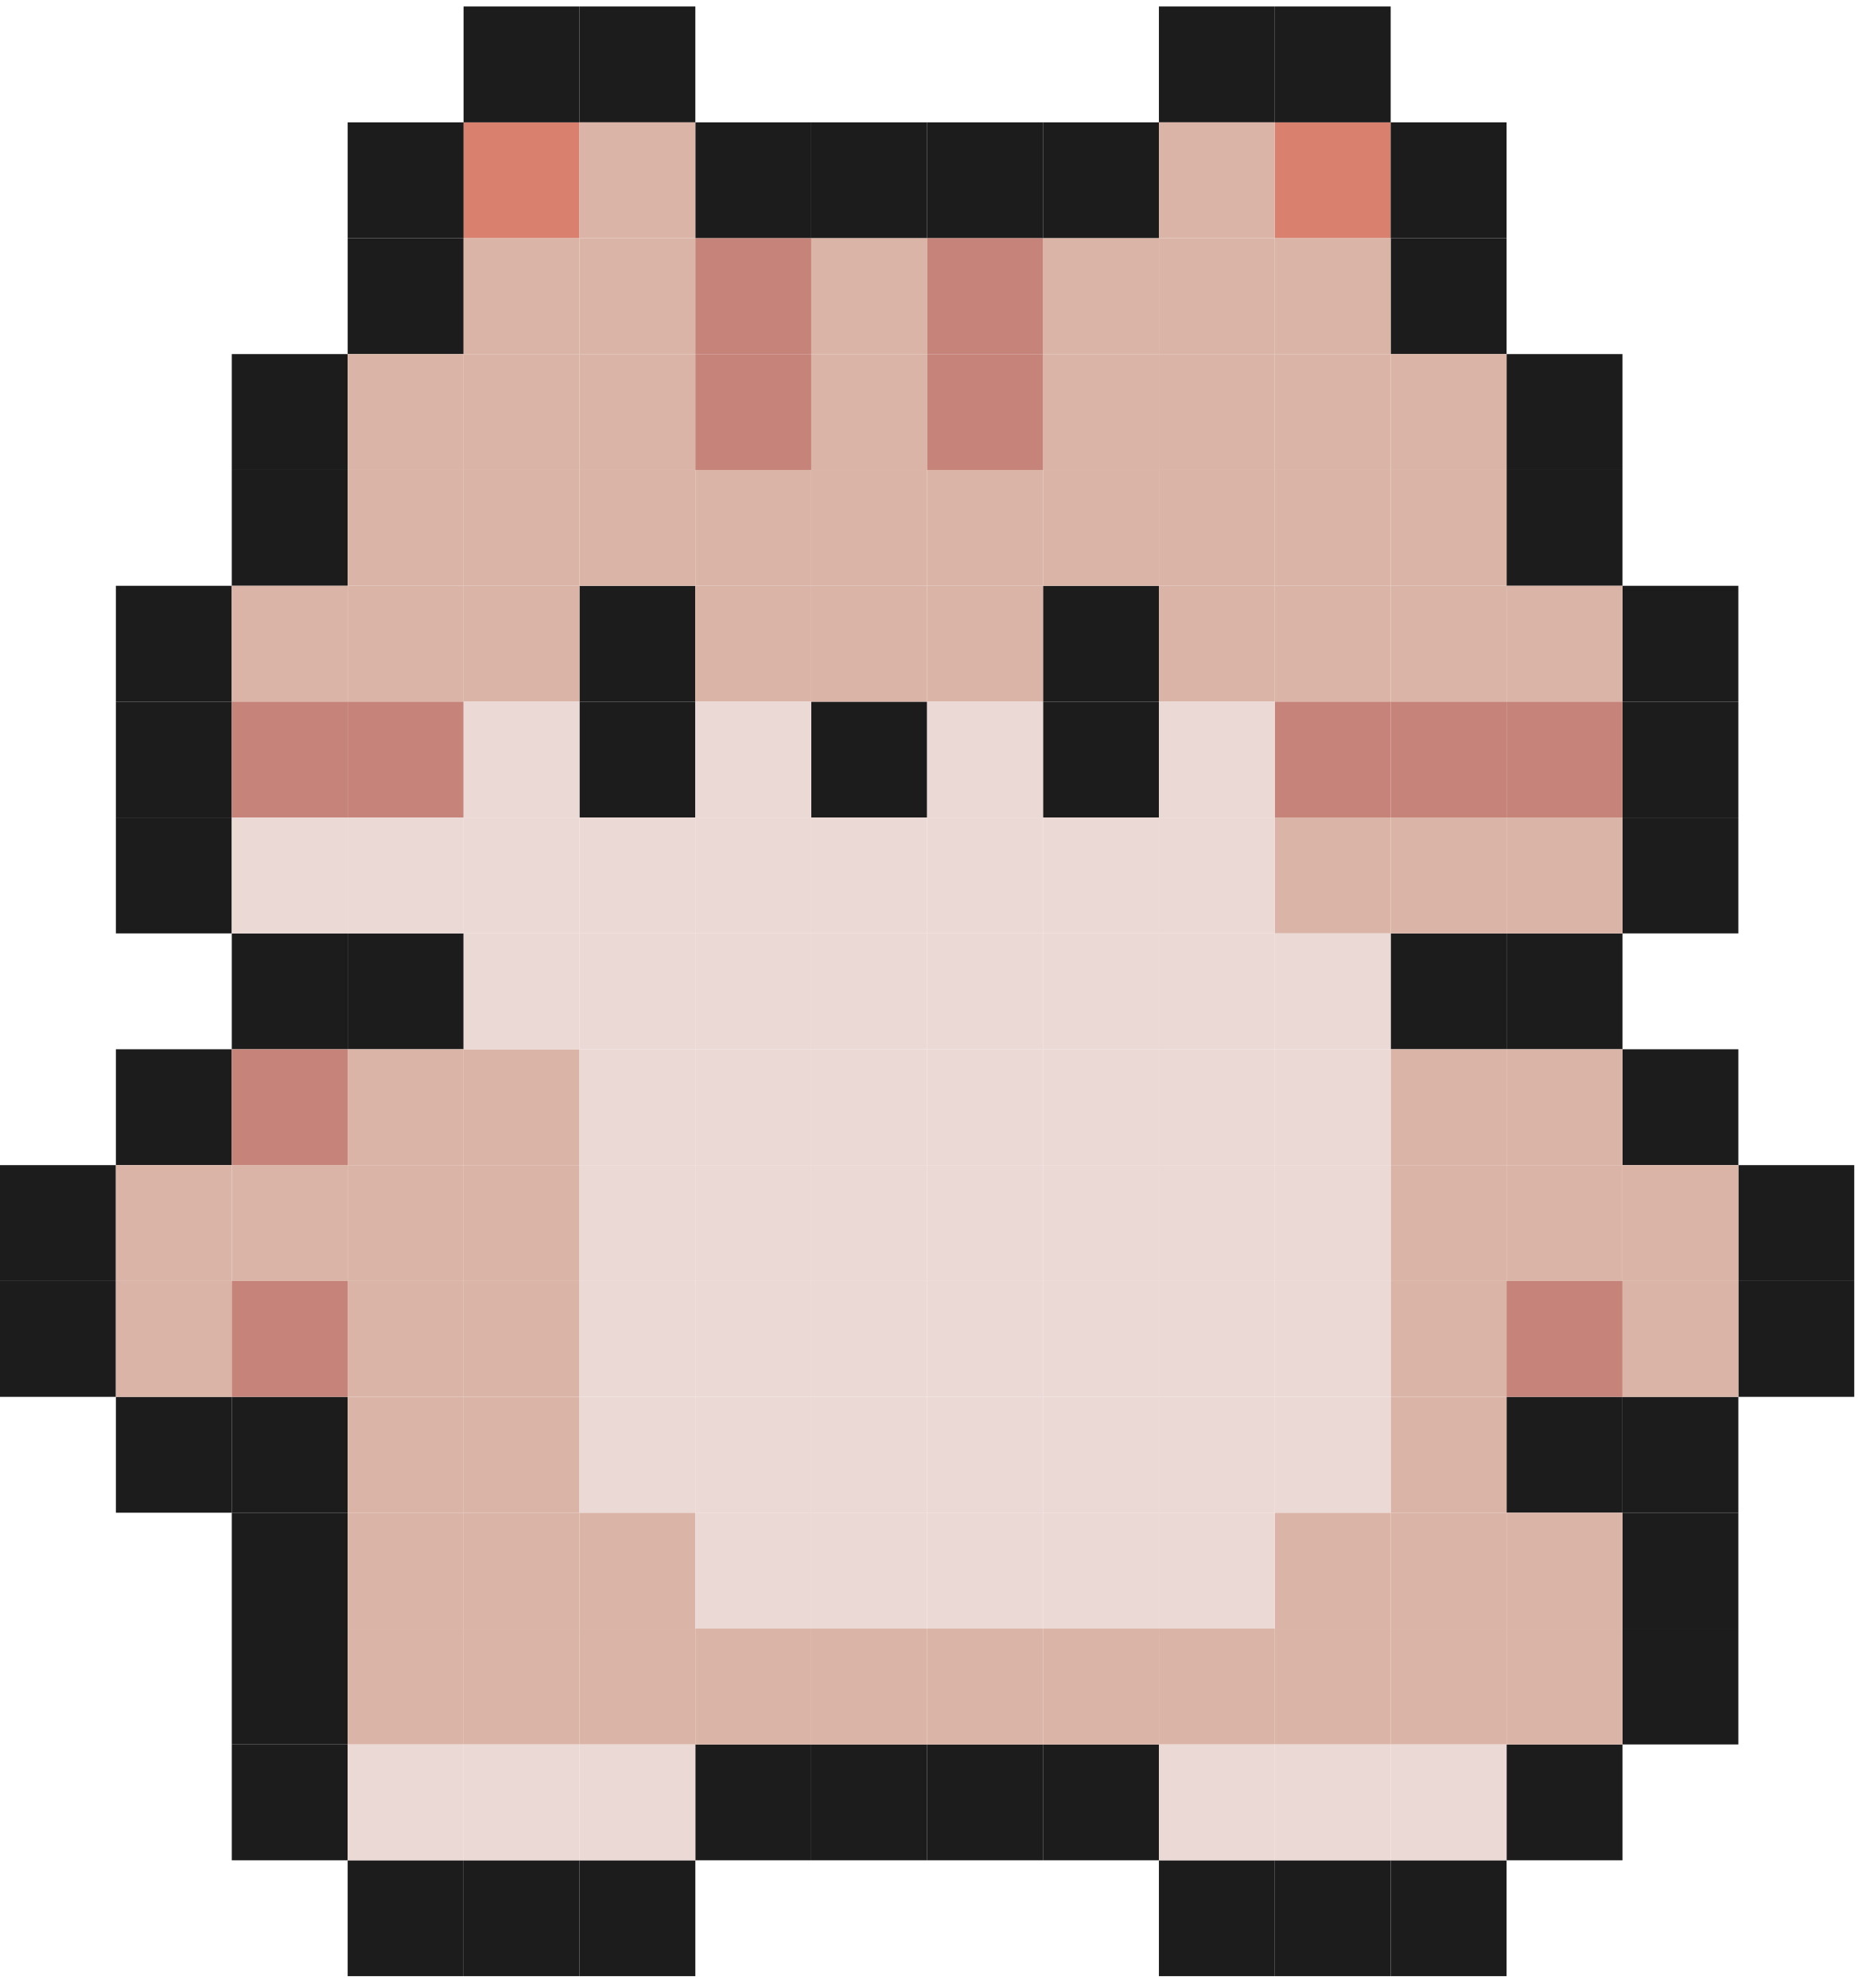
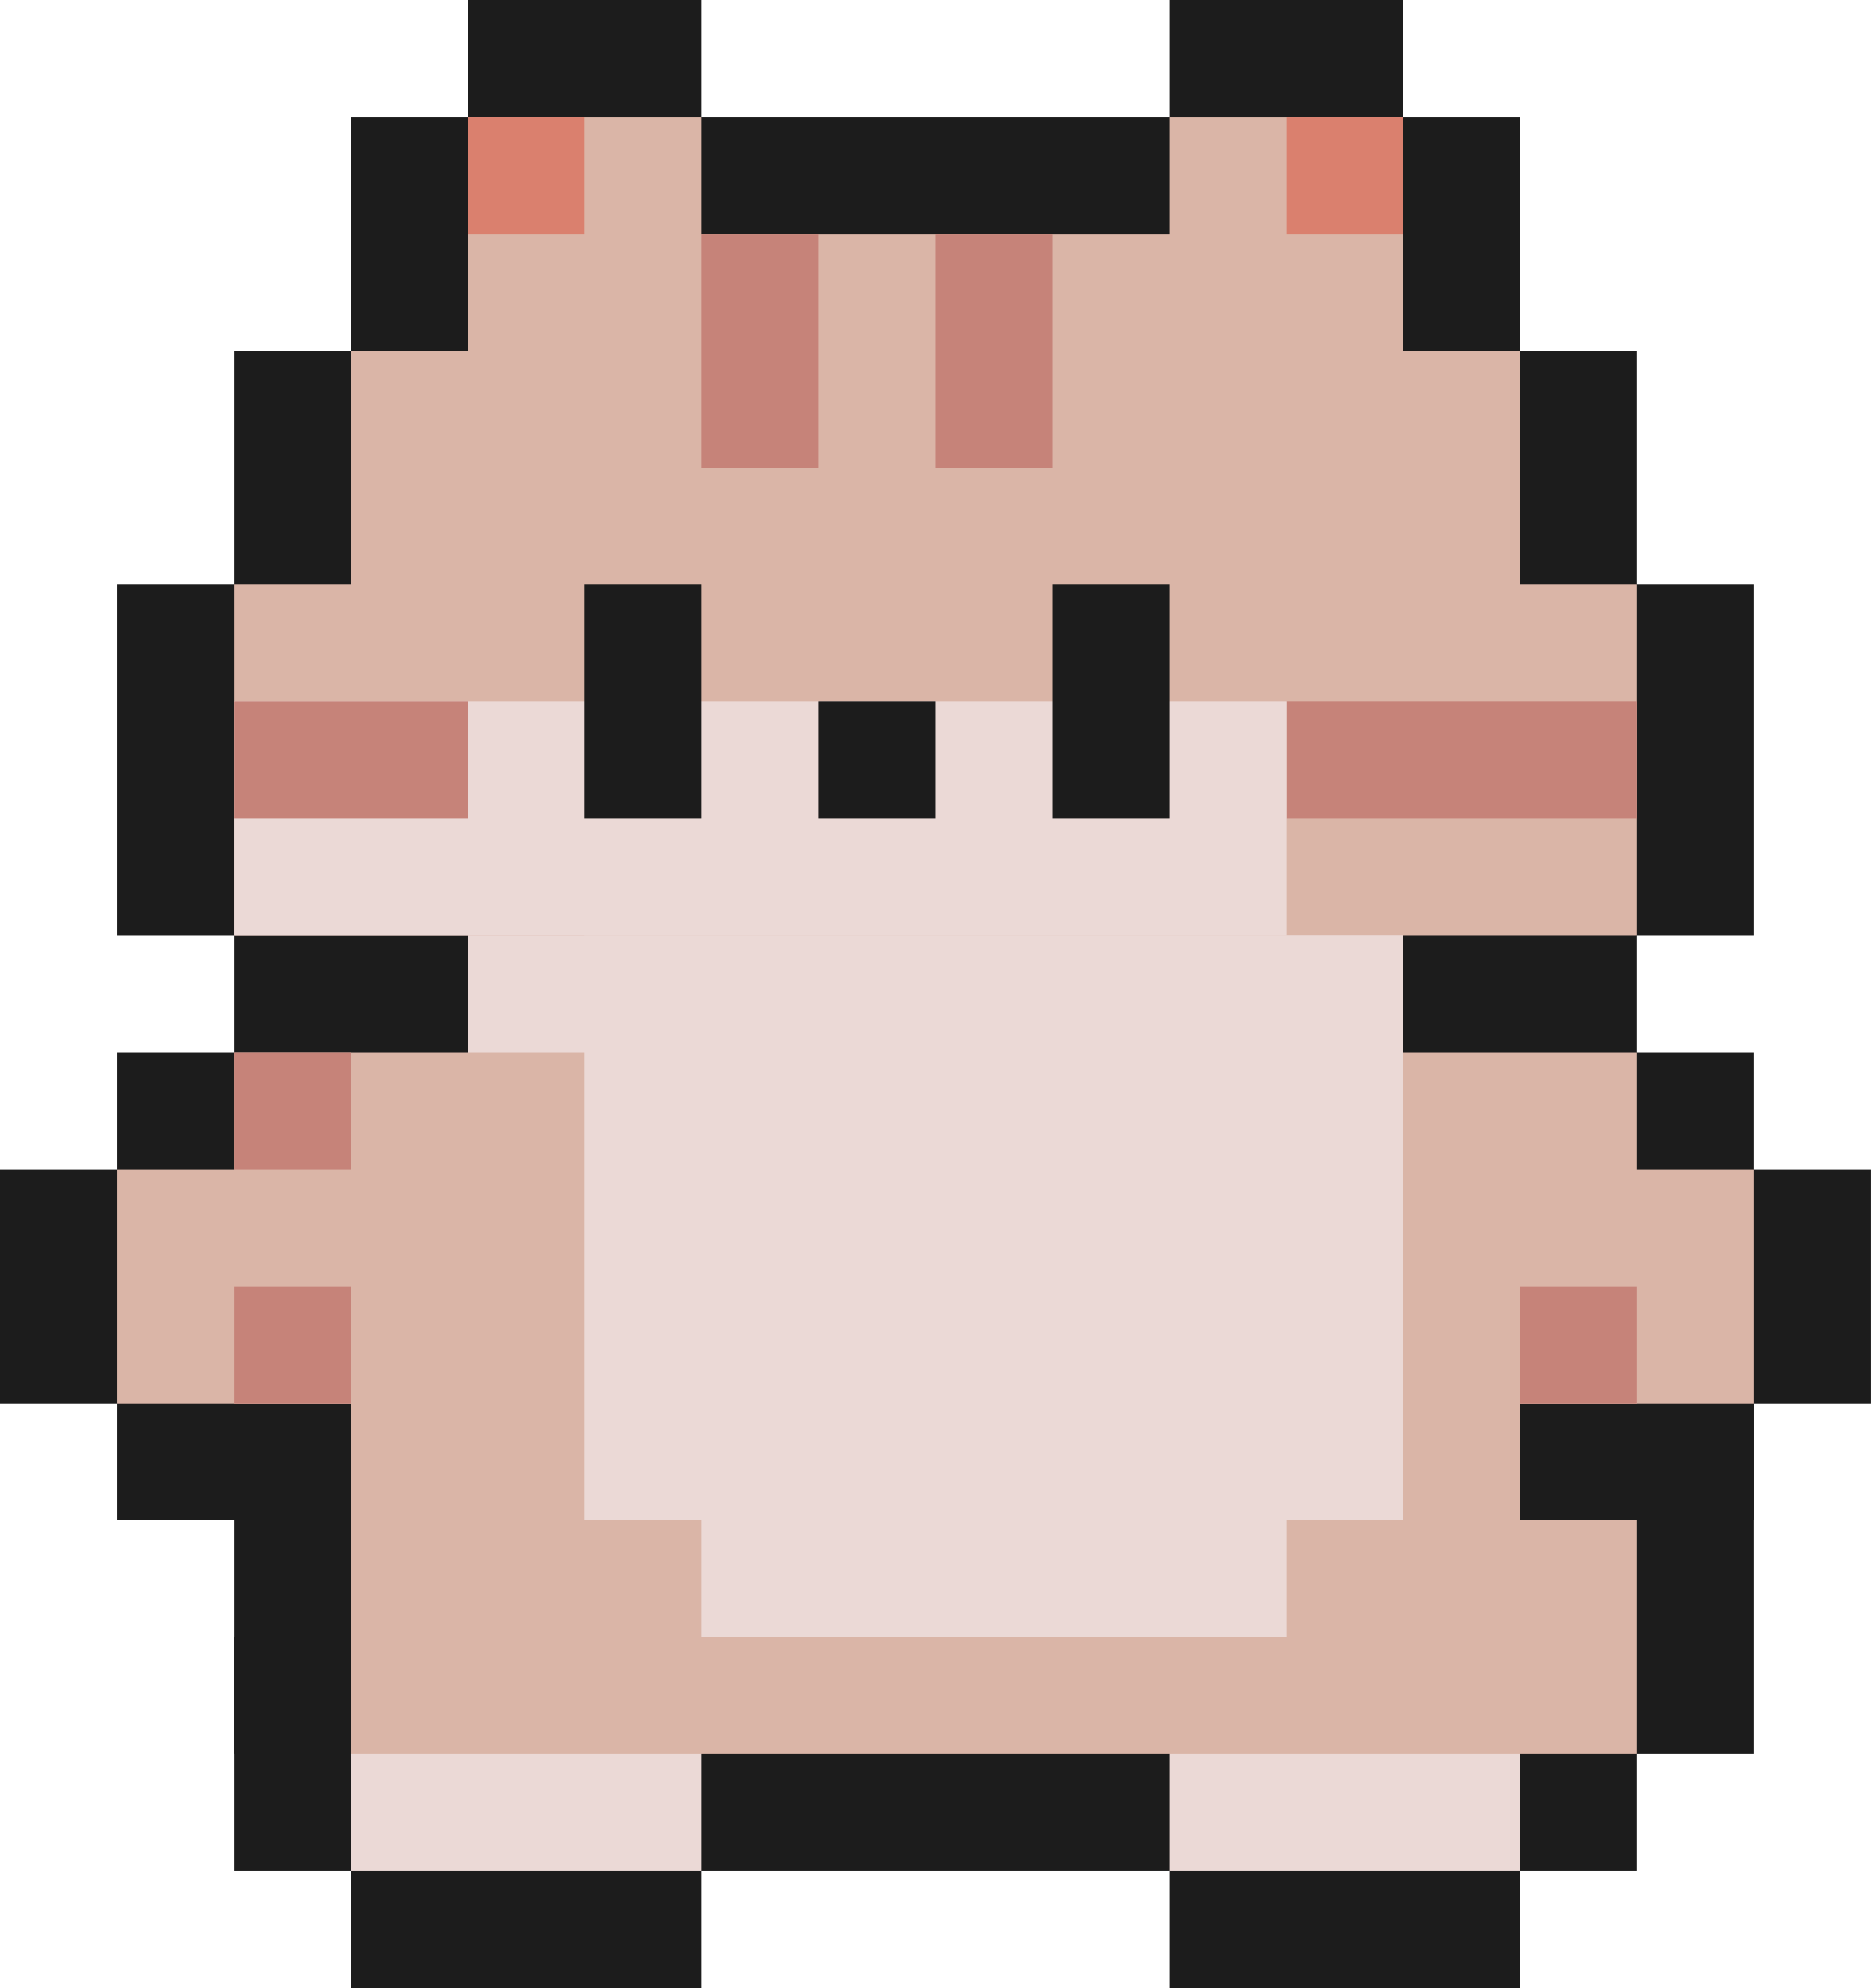
- <svg xmlns="http://www.w3.org/2000/svg" width="132" height="141" viewBox="0 0 132 141" fill="none">
-   <rect x="32.871" y="8.678" width="8.218" height="8.218" fill="#DA806E" />
-   <rect x="90.394" y="8.678" width="8.218" height="8.218" fill="#DA806E" />
-   <rect x="32.871" y="0.46" width="8.218" height="8.218" fill="#1C1C1C" />
-   <rect x="106.83" y="123.725" width="8.218" height="8.218" fill="#1C1C1C" />
-   <rect x="8.218" y="74.419" width="8.218" height="8.218" fill="#1C1C1C" />
-   <rect x="41.088" y="0.46" width="8.218" height="8.218" fill="#1C1C1C" />
-   <rect x="49.306" y="8.678" width="8.218" height="8.218" fill="#1C1C1C" />
-   <rect x="57.524" y="8.678" width="8.218" height="8.218" fill="#1C1C1C" />
-   <rect x="16.435" y="66.201" width="8.218" height="8.218" fill="#1C1C1C" />
-   <rect x="24.653" y="66.201" width="8.218" height="8.218" fill="#1C1C1C" />
-   <rect x="8.218" y="99.072" width="8.218" height="8.218" fill="#1C1C1C" />
-   <rect x="16.435" y="99.072" width="8.218" height="8.218" fill="#1C1C1C" />
-   <rect x="106.83" y="99.072" width="8.218" height="8.218" fill="#1C1C1C" />
-   <rect x="115.047" y="99.072" width="8.218" height="8.218" fill="#1C1C1C" />
-   <rect x="98.612" y="66.201" width="8.218" height="8.218" fill="#1C1C1C" />
-   <rect x="106.83" y="66.201" width="8.218" height="8.218" fill="#1C1C1C" />
-   <rect x="65.742" y="8.678" width="8.218" height="8.218" fill="#1C1C1C" />
-   <rect x="73.959" y="8.678" width="8.218" height="8.218" fill="#1C1C1C" />
-   <rect x="82.177" y="0.46" width="8.218" height="8.218" fill="#1C1C1C" />
-   <rect x="90.394" y="0.46" width="8.218" height="8.218" fill="#1C1C1C" />
-   <rect x="106.83" y="8.678" width="8.218" height="8.218" transform="rotate(90 106.83 8.67773)" fill="#1C1C1C" />
-   <rect x="106.83" y="16.895" width="8.218" height="8.218" transform="rotate(90 106.83 16.8955)" fill="#1C1C1C" />
-   <rect x="49.306" y="41.549" width="8.218" height="8.218" transform="rotate(90 49.306 41.5486)" fill="#1C1C1C" />
-   <rect x="49.306" y="49.766" width="8.218" height="8.218" transform="rotate(90 49.306 49.7661)" fill="#1C1C1C" />
-   <rect x="82.177" y="41.549" width="8.218" height="8.218" transform="rotate(90 82.1768 41.5486)" fill="#1C1C1C" />
-   <rect x="82.177" y="49.766" width="8.218" height="8.218" transform="rotate(90 82.1768 49.7661)" fill="#1C1C1C" />
-   <rect x="65.742" y="49.766" width="8.218" height="8.218" transform="rotate(90 65.7415 49.7661)" fill="#1C1C1C" />
-   <rect x="32.871" y="8.678" width="8.218" height="8.218" transform="rotate(90 32.8707 8.67773)" fill="#1C1C1C" />
-   <rect x="32.871" y="16.895" width="8.218" height="8.218" transform="rotate(90 32.8707 16.8955)" fill="#1C1C1C" />
-   <rect x="8.218" y="82.637" width="8.218" height="8.218" transform="rotate(90 8.21765 82.637)" fill="#1C1C1C" />
-   <rect x="8.218" y="90.855" width="8.218" height="8.218" transform="rotate(90 8.21765 90.8545)" fill="#1C1C1C" />
-   <rect width="8.218" height="8.218" transform="matrix(-1 0 0 1 123.265 74.4192)" fill="#1C1C1C" />
-   <rect width="8.218" height="8.218" transform="matrix(0 1 1 0 123.265 82.637)" fill="#1C1C1C" />
-   <rect width="8.218" height="8.218" transform="matrix(0 1 1 0 123.265 90.8545)" fill="#1C1C1C" />
-   <rect x="24.653" y="25.113" width="8.218" height="8.218" transform="rotate(90 24.6531 25.113)" fill="#1C1C1C" />
-   <rect x="24.653" y="33.331" width="8.218" height="8.218" transform="rotate(90 24.6531 33.3308)" fill="#1C1C1C" />
-   <rect x="115.047" y="25.113" width="8.218" height="8.218" transform="rotate(90 115.047 25.113)" fill="#1C1C1C" />
-   <rect x="115.047" y="33.331" width="8.218" height="8.218" transform="rotate(90 115.047 33.3308)" fill="#1C1C1C" />
-   <rect x="123.265" y="57.984" width="8.218" height="8.218" transform="rotate(90 123.265 57.9839)" fill="#1C1C1C" />
-   <rect x="123.265" y="41.549" width="8.218" height="8.218" transform="rotate(90 123.265 41.5486)" fill="#1C1C1C" />
-   <rect x="123.265" y="49.766" width="8.218" height="8.218" transform="rotate(90 123.265 49.7661)" fill="#1C1C1C" />
-   <rect x="123.265" y="115.508" width="8.218" height="8.218" transform="rotate(90 123.265 115.508)" fill="#1C1C1C" />
-   <rect x="123.265" y="107.29" width="8.218" height="8.218" transform="rotate(90 123.265 107.29)" fill="#1C1C1C" />
-   <rect x="16.435" y="57.984" width="8.218" height="8.218" transform="rotate(90 16.4353 57.9839)" fill="#1C1C1C" />
-   <rect x="16.435" y="41.549" width="8.218" height="8.218" transform="rotate(90 16.4353 41.5486)" fill="#1C1C1C" />
-   <rect x="16.435" y="49.766" width="8.218" height="8.218" transform="rotate(90 16.4353 49.7661)" fill="#1C1C1C" />
-   <rect x="90.394" y="140.161" width="8.218" height="8.218" transform="rotate(180 90.3944 140.161)" fill="#1C1C1C" />
-   <rect x="106.83" y="140.161" width="8.218" height="8.218" transform="rotate(180 106.83 140.161)" fill="#1C1C1C" />
-   <rect x="98.612" y="140.161" width="8.218" height="8.218" transform="rotate(180 98.6122 140.161)" fill="#1C1C1C" />
-   <rect x="32.871" y="140.161" width="8.218" height="8.218" transform="rotate(180 32.8707 140.161)" fill="#1C1C1C" />
-   <rect x="49.306" y="140.161" width="8.218" height="8.218" transform="rotate(180 49.306 140.161)" fill="#1C1C1C" />
-   <rect x="41.088" y="140.161" width="8.218" height="8.218" transform="rotate(180 41.0884 140.161)" fill="#1C1C1C" />
-   <rect x="65.742" y="131.943" width="8.218" height="8.218" transform="rotate(180 65.7415 131.943)" fill="#1C1C1C" />
-   <rect x="57.524" y="131.943" width="8.218" height="8.218" transform="rotate(180 57.5237 131.943)" fill="#1C1C1C" />
-   <rect x="82.177" y="131.943" width="8.218" height="8.218" transform="rotate(180 82.1768 131.943)" fill="#1C1C1C" />
-   <rect x="73.959" y="131.943" width="8.218" height="8.218" transform="rotate(180 73.9591 131.943)" fill="#1C1C1C" />
-   <rect x="16.435" y="123.725" width="8.218" height="8.218" transform="rotate(-90 16.4353 123.725)" fill="#1C1C1C" />
-   <rect x="16.435" y="115.508" width="8.218" height="8.218" transform="rotate(-90 16.4353 115.508)" fill="#1C1C1C" />
-   <rect x="16.435" y="131.943" width="8.218" height="8.218" transform="rotate(-90 16.4353 131.943)" fill="#1C1C1C" />
-   <rect x="16.435" y="82.637" width="8.218" height="8.218" fill="#DAB5A7" />
-   <rect x="106.83" y="74.419" width="8.218" height="8.218" fill="#DAB5A7" />
-   <rect x="115.047" y="82.637" width="8.218" height="8.218" fill="#DAB5A7" />
-   <rect x="106.83" y="82.637" width="8.218" height="8.218" fill="#DAB5A7" />
-   <rect x="115.047" y="90.855" width="8.218" height="8.218" fill="#DAB5A7" />
-   <rect x="106.83" y="25.113" width="8.218" height="8.218" transform="rotate(90 106.83 25.113)" fill="#DAB5A7" />
-   <rect x="106.83" y="33.331" width="8.218" height="8.218" transform="rotate(90 106.83 33.3308)" fill="#DAB5A7" />
-   <rect x="24.653" y="33.331" width="8.218" height="8.218" fill="#DAB5A7" />
-   <rect x="32.871" y="33.331" width="8.218" height="8.218" fill="#DAB5A7" />
-   <rect x="41.088" y="33.331" width="8.218" height="8.218" fill="#DAB5A7" />
-   <rect x="49.306" y="33.331" width="8.218" height="8.218" fill="#DAB5A7" />
-   <rect x="57.524" y="33.331" width="8.218" height="8.218" fill="#DAB5A7" />
-   <rect x="65.742" y="33.331" width="8.218" height="8.218" fill="#DAB5A7" />
-   <rect x="73.959" y="33.331" width="8.218" height="8.218" fill="#DAB5A7" />
-   <rect x="82.177" y="33.331" width="8.218" height="8.218" fill="#DAB5A7" />
-   <rect x="90.394" y="33.331" width="8.218" height="8.218" fill="#DAB5A7" />
-   <rect x="49.306" y="41.549" width="8.218" height="8.218" fill="#DAB5A7" />
-   <rect x="57.524" y="41.549" width="8.218" height="8.218" fill="#DAB5A7" />
-   <rect x="65.742" y="41.549" width="8.218" height="8.218" fill="#DAB5A7" />
-   <rect x="16.435" y="41.549" width="8.218" height="8.218" fill="#DAB5A7" />
-   <rect x="24.653" y="41.549" width="8.218" height="8.218" fill="#DAB5A7" />
-   <rect x="32.871" y="41.549" width="8.218" height="8.218" fill="#DAB5A7" />
-   <rect x="82.177" y="41.549" width="8.218" height="8.218" fill="#DAB5A7" />
-   <rect x="90.394" y="41.549" width="8.218" height="8.218" fill="#DAB5A7" />
-   <rect x="98.612" y="41.549" width="8.218" height="8.218" fill="#DAB5A7" />
-   <rect x="98.612" y="33.331" width="8.218" height="8.218" transform="rotate(180 98.6122 33.3308)" fill="#DAB5A7" />
-   <rect x="98.612" y="16.895" width="8.218" height="8.218" transform="rotate(90 98.6122 16.8955)" fill="#DAB5A7" />
-   <rect x="98.612" y="99.072" width="8.218" height="8.218" fill="#DAB5A7" />
-   <rect x="98.612" y="107.29" width="8.218" height="8.218" fill="#DAB5A7" />
-   <rect x="106.83" y="107.29" width="8.218" height="8.218" fill="#DAB5A7" />
-   <rect x="98.612" y="115.508" width="8.218" height="8.218" fill="#DAB5A7" />
-   <rect x="49.306" y="115.508" width="8.218" height="8.218" fill="#DAB5A7" />
-   <rect x="106.83" y="115.508" width="8.218" height="8.218" fill="#DAB5A7" />
-   <rect x="90.394" y="107.29" width="8.218" height="8.218" fill="#DAB5A7" />
-   <rect x="90.394" y="115.508" width="8.218" height="8.218" fill="#DAB5A7" />
-   <rect x="41.088" y="107.29" width="8.218" height="8.218" fill="#DAB5A7" />
-   <rect x="41.088" y="115.508" width="8.218" height="8.218" fill="#DAB5A7" />
-   <rect x="32.871" y="107.29" width="8.218" height="8.218" fill="#DAB5A7" />
-   <rect x="32.871" y="115.508" width="8.218" height="8.218" fill="#DAB5A7" />
-   <rect x="24.653" y="107.29" width="8.218" height="8.218" fill="#DAB5A7" />
-   <rect x="24.653" y="115.508" width="8.218" height="8.218" fill="#DAB5A7" />
-   <rect x="82.177" y="115.508" width="8.218" height="8.218" fill="#DAB5A7" />
-   <rect x="73.959" y="115.508" width="8.218" height="8.218" fill="#DAB5A7" />
-   <rect x="65.742" y="115.508" width="8.218" height="8.218" fill="#DAB5A7" />
-   <rect x="57.524" y="115.508" width="8.218" height="8.218" fill="#DAB5A7" />
-   <rect x="24.653" y="90.855" width="8.218" height="8.218" fill="#DAB5A7" />
-   <rect x="24.653" y="99.072" width="8.218" height="8.218" fill="#DAB5A7" />
-   <rect x="32.871" y="90.855" width="8.218" height="8.218" fill="#DAB5A7" />
-   <rect x="32.871" y="99.072" width="8.218" height="8.218" fill="#DAB5A7" />
-   <rect x="32.871" y="74.419" width="8.218" height="8.218" fill="#DAB5A7" />
-   <rect x="32.871" y="82.637" width="8.218" height="8.218" fill="#DAB5A7" />
-   <rect x="24.653" y="74.419" width="8.218" height="8.218" fill="#DAB5A7" />
-   <rect x="24.653" y="82.637" width="8.218" height="8.218" fill="#DAB5A7" />
-   <rect x="8.218" y="82.637" width="8.218" height="8.218" fill="#DAB5A7" />
-   <rect x="8.218" y="90.855" width="8.218" height="8.218" fill="#DAB5A7" />
-   <rect x="106.83" y="99.072" width="8.218" height="8.218" transform="rotate(180 106.83 99.0723)" fill="#DAB5A7" />
-   <rect x="106.83" y="74.419" width="8.218" height="8.218" transform="rotate(90 106.83 74.4192)" fill="#DAB5A7" />
-   <rect x="106.83" y="82.637" width="8.218" height="8.218" transform="rotate(90 106.83 82.637)" fill="#DAB5A7" />
-   <rect x="90.394" y="8.678" width="8.218" height="8.218" transform="rotate(90 90.3944 8.67773)" fill="#DAB5A7" />
-   <rect x="90.394" y="16.895" width="8.218" height="8.218" transform="rotate(90 90.3944 16.8955)" fill="#DAB5A7" />
-   <rect x="90.394" y="25.113" width="8.218" height="8.218" transform="rotate(90 90.3944 25.113)" fill="#DAB5A7" />
-   <rect x="82.177" y="16.895" width="8.218" height="8.218" transform="rotate(90 82.1768 16.8955)" fill="#DAB5A7" />
-   <rect x="82.177" y="25.113" width="8.218" height="8.218" transform="rotate(90 82.1768 25.113)" fill="#DAB5A7" />
-   <rect x="65.742" y="16.895" width="8.218" height="8.218" transform="rotate(90 65.7415 16.8955)" fill="#DAB5A7" />
-   <rect x="65.742" y="25.113" width="8.218" height="8.218" transform="rotate(90 65.7415 25.113)" fill="#DAB5A7" />
-   <rect x="49.306" y="16.895" width="8.218" height="8.218" transform="rotate(90 49.306 16.8955)" fill="#DAB5A7" />
-   <rect x="49.306" y="25.113" width="8.218" height="8.218" transform="rotate(90 49.306 25.113)" fill="#DAB5A7" />
-   <rect x="41.088" y="16.895" width="8.218" height="8.218" transform="rotate(90 41.0884 16.8955)" fill="#DAB5A7" />
-   <rect x="41.088" y="25.113" width="8.218" height="8.218" transform="rotate(90 41.0884 25.113)" fill="#DAB5A7" />
-   <rect x="49.306" y="16.895" width="8.218" height="8.218" transform="rotate(180 49.306 16.8955)" fill="#DAB5A7" />
-   <rect x="32.871" y="33.331" width="8.218" height="8.218" transform="rotate(180 32.8707 33.3308)" fill="#DAB5A7" />
-   <rect x="106.83" y="41.549" width="8.218" height="8.218" fill="#DAB5A7" />
-   <rect x="90.394" y="57.984" width="8.218" height="8.218" fill="#DAB5A7" />
-   <rect x="98.612" y="57.984" width="8.218" height="8.218" fill="#DAB5A7" />
-   <rect x="106.83" y="57.984" width="8.218" height="8.218" fill="#DAB5A7" />
-   <rect x="57.524" y="16.895" width="8.218" height="8.218" transform="rotate(90 57.5237 16.8955)" fill="#C68379" />
-   <rect x="57.524" y="25.113" width="8.218" height="8.218" transform="rotate(90 57.5237 25.113)" fill="#C68379" />
-   <rect x="65.742" y="25.113" width="8.218" height="8.218" transform="rotate(-90 65.7415 25.113)" fill="#C68379" />
-   <rect x="73.959" y="25.113" width="8.218" height="8.218" transform="rotate(90 73.9591 25.113)" fill="#C68379" />
-   <rect x="90.394" y="49.766" width="8.218" height="8.218" fill="#C68379" />
-   <rect x="98.612" y="49.766" width="8.218" height="8.218" fill="#C68379" />
-   <rect x="106.83" y="49.766" width="8.218" height="8.218" fill="#C68379" />
-   <rect x="16.435" y="49.766" width="8.218" height="8.218" fill="#C68379" />
-   <rect x="24.653" y="49.766" width="8.218" height="8.218" fill="#C68379" />
-   <rect x="16.435" y="74.419" width="8.218" height="8.218" fill="#C68379" />
-   <rect x="16.435" y="90.855" width="8.218" height="8.218" fill="#C68379" />
-   <rect x="106.83" y="90.855" width="8.218" height="8.218" fill="#C68379" />
-   <rect x="16.435" y="57.984" width="8.218" height="8.218" fill="#EBD9D6" />
-   <rect x="24.653" y="57.984" width="8.218" height="8.218" fill="#EBD9D6" />
-   <rect x="32.871" y="57.984" width="8.218" height="8.218" fill="#EBD9D6" />
-   <rect x="41.088" y="57.984" width="8.218" height="8.218" fill="#EBD9D6" />
-   <rect x="49.306" y="57.984" width="8.218" height="8.218" fill="#EBD9D6" />
-   <rect x="57.524" y="57.984" width="8.218" height="8.218" fill="#EBD9D6" />
-   <rect x="65.742" y="57.984" width="8.218" height="8.218" fill="#EBD9D6" />
-   <rect x="65.742" y="49.766" width="8.218" height="8.218" fill="#EBD9D6" />
-   <rect x="82.177" y="49.766" width="8.218" height="8.218" fill="#EBD9D6" />
-   <rect x="49.306" y="49.766" width="8.218" height="8.218" fill="#EBD9D6" />
-   <rect x="32.871" y="49.766" width="8.218" height="8.218" fill="#EBD9D6" />
-   <rect x="73.959" y="57.984" width="8.218" height="8.218" fill="#EBD9D6" />
-   <rect x="82.177" y="57.984" width="8.218" height="8.218" fill="#EBD9D6" />
-   <rect x="73.959" y="66.201" width="8.218" height="8.218" fill="#EBD9D6" />
-   <rect x="82.177" y="66.201" width="8.218" height="8.218" fill="#EBD9D6" />
-   <rect x="90.394" y="66.201" width="8.218" height="8.218" fill="#EBD9D6" />
-   <rect x="73.959" y="74.419" width="8.218" height="8.218" fill="#EBD9D6" />
-   <rect x="82.177" y="74.419" width="8.218" height="8.218" fill="#EBD9D6" />
-   <rect x="90.394" y="74.419" width="8.218" height="8.218" fill="#EBD9D6" />
-   <rect x="73.959" y="82.637" width="8.218" height="8.218" fill="#EBD9D6" />
-   <rect x="82.177" y="82.637" width="8.218" height="8.218" fill="#EBD9D6" />
-   <rect x="90.394" y="82.637" width="8.218" height="8.218" fill="#EBD9D6" />
-   <rect x="73.959" y="90.855" width="8.218" height="8.218" fill="#EBD9D6" />
-   <rect x="82.177" y="90.855" width="8.218" height="8.218" fill="#EBD9D6" />
-   <rect x="90.394" y="90.855" width="8.218" height="8.218" fill="#EBD9D6" />
-   <rect x="73.959" y="99.072" width="8.218" height="8.218" fill="#EBD9D6" />
-   <rect x="82.177" y="99.072" width="8.218" height="8.218" fill="#EBD9D6" />
-   <rect x="90.394" y="99.072" width="8.218" height="8.218" fill="#EBD9D6" />
-   <rect x="57.524" y="66.201" width="8.218" height="8.218" fill="#EBD9D6" />
-   <rect x="65.742" y="66.201" width="8.218" height="8.218" fill="#EBD9D6" />
-   <rect x="57.524" y="74.419" width="8.218" height="8.218" fill="#EBD9D6" />
-   <rect x="65.742" y="74.419" width="8.218" height="8.218" fill="#EBD9D6" />
-   <rect x="57.524" y="82.637" width="8.218" height="8.218" fill="#EBD9D6" />
-   <rect x="65.742" y="82.637" width="8.218" height="8.218" fill="#EBD9D6" />
-   <rect x="57.524" y="90.855" width="8.218" height="8.218" fill="#EBD9D6" />
-   <rect x="65.742" y="90.855" width="8.218" height="8.218" fill="#EBD9D6" />
-   <rect x="57.524" y="99.072" width="8.218" height="8.218" fill="#EBD9D6" />
-   <rect x="65.742" y="99.072" width="8.218" height="8.218" fill="#EBD9D6" />
-   <rect x="49.306" y="66.201" width="8.218" height="8.218" fill="#EBD9D6" />
-   <rect x="49.306" y="74.419" width="8.218" height="8.218" fill="#EBD9D6" />
-   <rect x="49.306" y="82.637" width="8.218" height="8.218" fill="#EBD9D6" />
-   <rect x="49.306" y="90.855" width="8.218" height="8.218" fill="#EBD9D6" />
-   <rect x="49.306" y="99.072" width="8.218" height="8.218" fill="#EBD9D6" />
-   <rect x="41.088" y="66.201" width="8.218" height="8.218" fill="#EBD9D6" />
-   <rect x="32.871" y="66.201" width="8.218" height="8.218" fill="#EBD9D6" />
-   <rect x="41.088" y="74.419" width="8.218" height="8.218" fill="#EBD9D6" />
-   <rect x="41.088" y="82.637" width="8.218" height="8.218" fill="#EBD9D6" />
-   <rect x="41.088" y="90.855" width="8.218" height="8.218" fill="#EBD9D6" />
-   <rect x="41.088" y="99.072" width="8.218" height="8.218" fill="#EBD9D6" />
-   <rect x="82.177" y="107.29" width="8.218" height="8.218" fill="#EBD9D6" />
-   <rect x="65.742" y="107.29" width="8.218" height="8.218" fill="#EBD9D6" />
-   <rect x="73.959" y="107.29" width="8.218" height="8.218" fill="#EBD9D6" />
-   <rect x="57.524" y="107.29" width="8.218" height="8.218" fill="#EBD9D6" />
-   <rect x="49.306" y="107.29" width="8.218" height="8.218" fill="#EBD9D6" />
-   <rect x="41.088" y="123.725" width="8.218" height="8.218" fill="#EBD9D6" />
-   <rect x="32.871" y="123.725" width="8.218" height="8.218" fill="#EBD9D6" />
-   <rect x="24.653" y="123.725" width="8.218" height="8.218" fill="#EBD9D6" />
-   <rect x="98.612" y="123.725" width="8.218" height="8.218" fill="#EBD9D6" />
-   <rect x="90.394" y="123.725" width="8.218" height="8.218" fill="#EBD9D6" />
-   <rect x="82.177" y="123.725" width="8.218" height="8.218" fill="#EBD9D6" />
+ <svg xmlns="http://www.w3.org/2000/svg" width="128" height="136" viewBox="0 0 128 136" fill="none">
+   <rect x="32" width="16" height="16" fill="#1C1C1C" />
+   <rect x="24" y="8" width="80" height="24" fill="#1C1C1C" />
+   <rect x="16" y="24" width="96" height="24" fill="#1C1C1C" />
+   <rect x="16" y="56" width="96" height="24" fill="#1C1C1C" />
+   <rect x="16" y="96" width="104" height="24" fill="#1C1C1C" />
+   <rect x="16" y="112" width="96" height="16" fill="#1C1C1C" />
+   <rect x="24" y="120" width="24" height="16" fill="#1C1C1C" />
+   <rect x="80" y="120" width="24" height="16" fill="#1C1C1C" />
+   <rect x="8" y="40" width="112" height="24" fill="#1C1C1C" />
+   <rect x="8" y="72" width="112" height="32" fill="#1C1C1C" />
+   <rect y="80" width="128" height="16" fill="#1C1C1C" />
+   <rect x="80" width="16" height="16" fill="#1C1C1C" />
+   <rect x="32" y="8" width="16" height="16" fill="#DAB5A7" />
+   <rect x="8" y="80" width="16" height="16" fill="#DAB5A7" />
+   <rect x="104" y="80" width="16" height="16" fill="#DAB5A7" />
+   <rect x="96" y="104" width="16" height="16" fill="#DAB5A7" />
+   <rect x="80" y="112" width="24" height="16" fill="#EBD9D6" />
+   <rect x="24" y="112" width="24" height="16" fill="#EBD9D6" />
+   <rect x="32" y="60" width="64" height="16" fill="#EBD9D6" />
+   <rect x="32" y="16" width="64" height="16" fill="#DAB5A7" />
+   <rect x="24" y="24" width="80" height="24" fill="#DAB5A7" />
+   <rect x="16" y="40" width="96" height="24" fill="#DAB5A7" />
+   <rect x="16" y="72" width="96" height="24" fill="#DAB5A7" />
+   <rect x="24" y="88" width="80" height="32" fill="#DAB5A7" />
+   <rect x="80" y="8" width="16" height="16" fill="#DAB5A7" />
+   <rect x="48" y="16" width="8" height="16" fill="#C68379" />
+   <rect x="64" y="16" width="8" height="16" fill="#C68379" />
+   <rect x="88" y="48" width="24" height="8" fill="#C68379" />
+   <rect x="16" y="72" width="8" height="8" fill="#C68379" />
+   <rect x="104" y="88" width="8" height="8" fill="#C68379" />
+   <rect x="16" y="88" width="8" height="8" fill="#C68379" />
+   <rect x="32" y="8" width="8" height="8" fill="#DA806E" />
+   <rect x="88" y="8" width="8" height="8" fill="#DA806E" />
+   <rect x="16" y="48" width="72" height="16" fill="#EBD9D6" />
+   <rect x="40" y="64" width="56" height="40" fill="#EBD9D6" />
+   <rect x="48" y="96" width="40" height="16" fill="#EBD9D6" />
+   <rect x="16" y="48" width="16" height="8" fill="#C68379" />
+   <rect x="80" y="40" width="16" height="8" transform="rotate(90 80 40)" fill="#1C1C1C" />
+   <rect x="48" y="40" width="16" height="8" transform="rotate(90 48 40)" fill="#1C1C1C" />
+   <rect x="64" y="48" width="8" height="8" transform="rotate(90 64 48)" fill="#1C1C1C" />
</svg>
